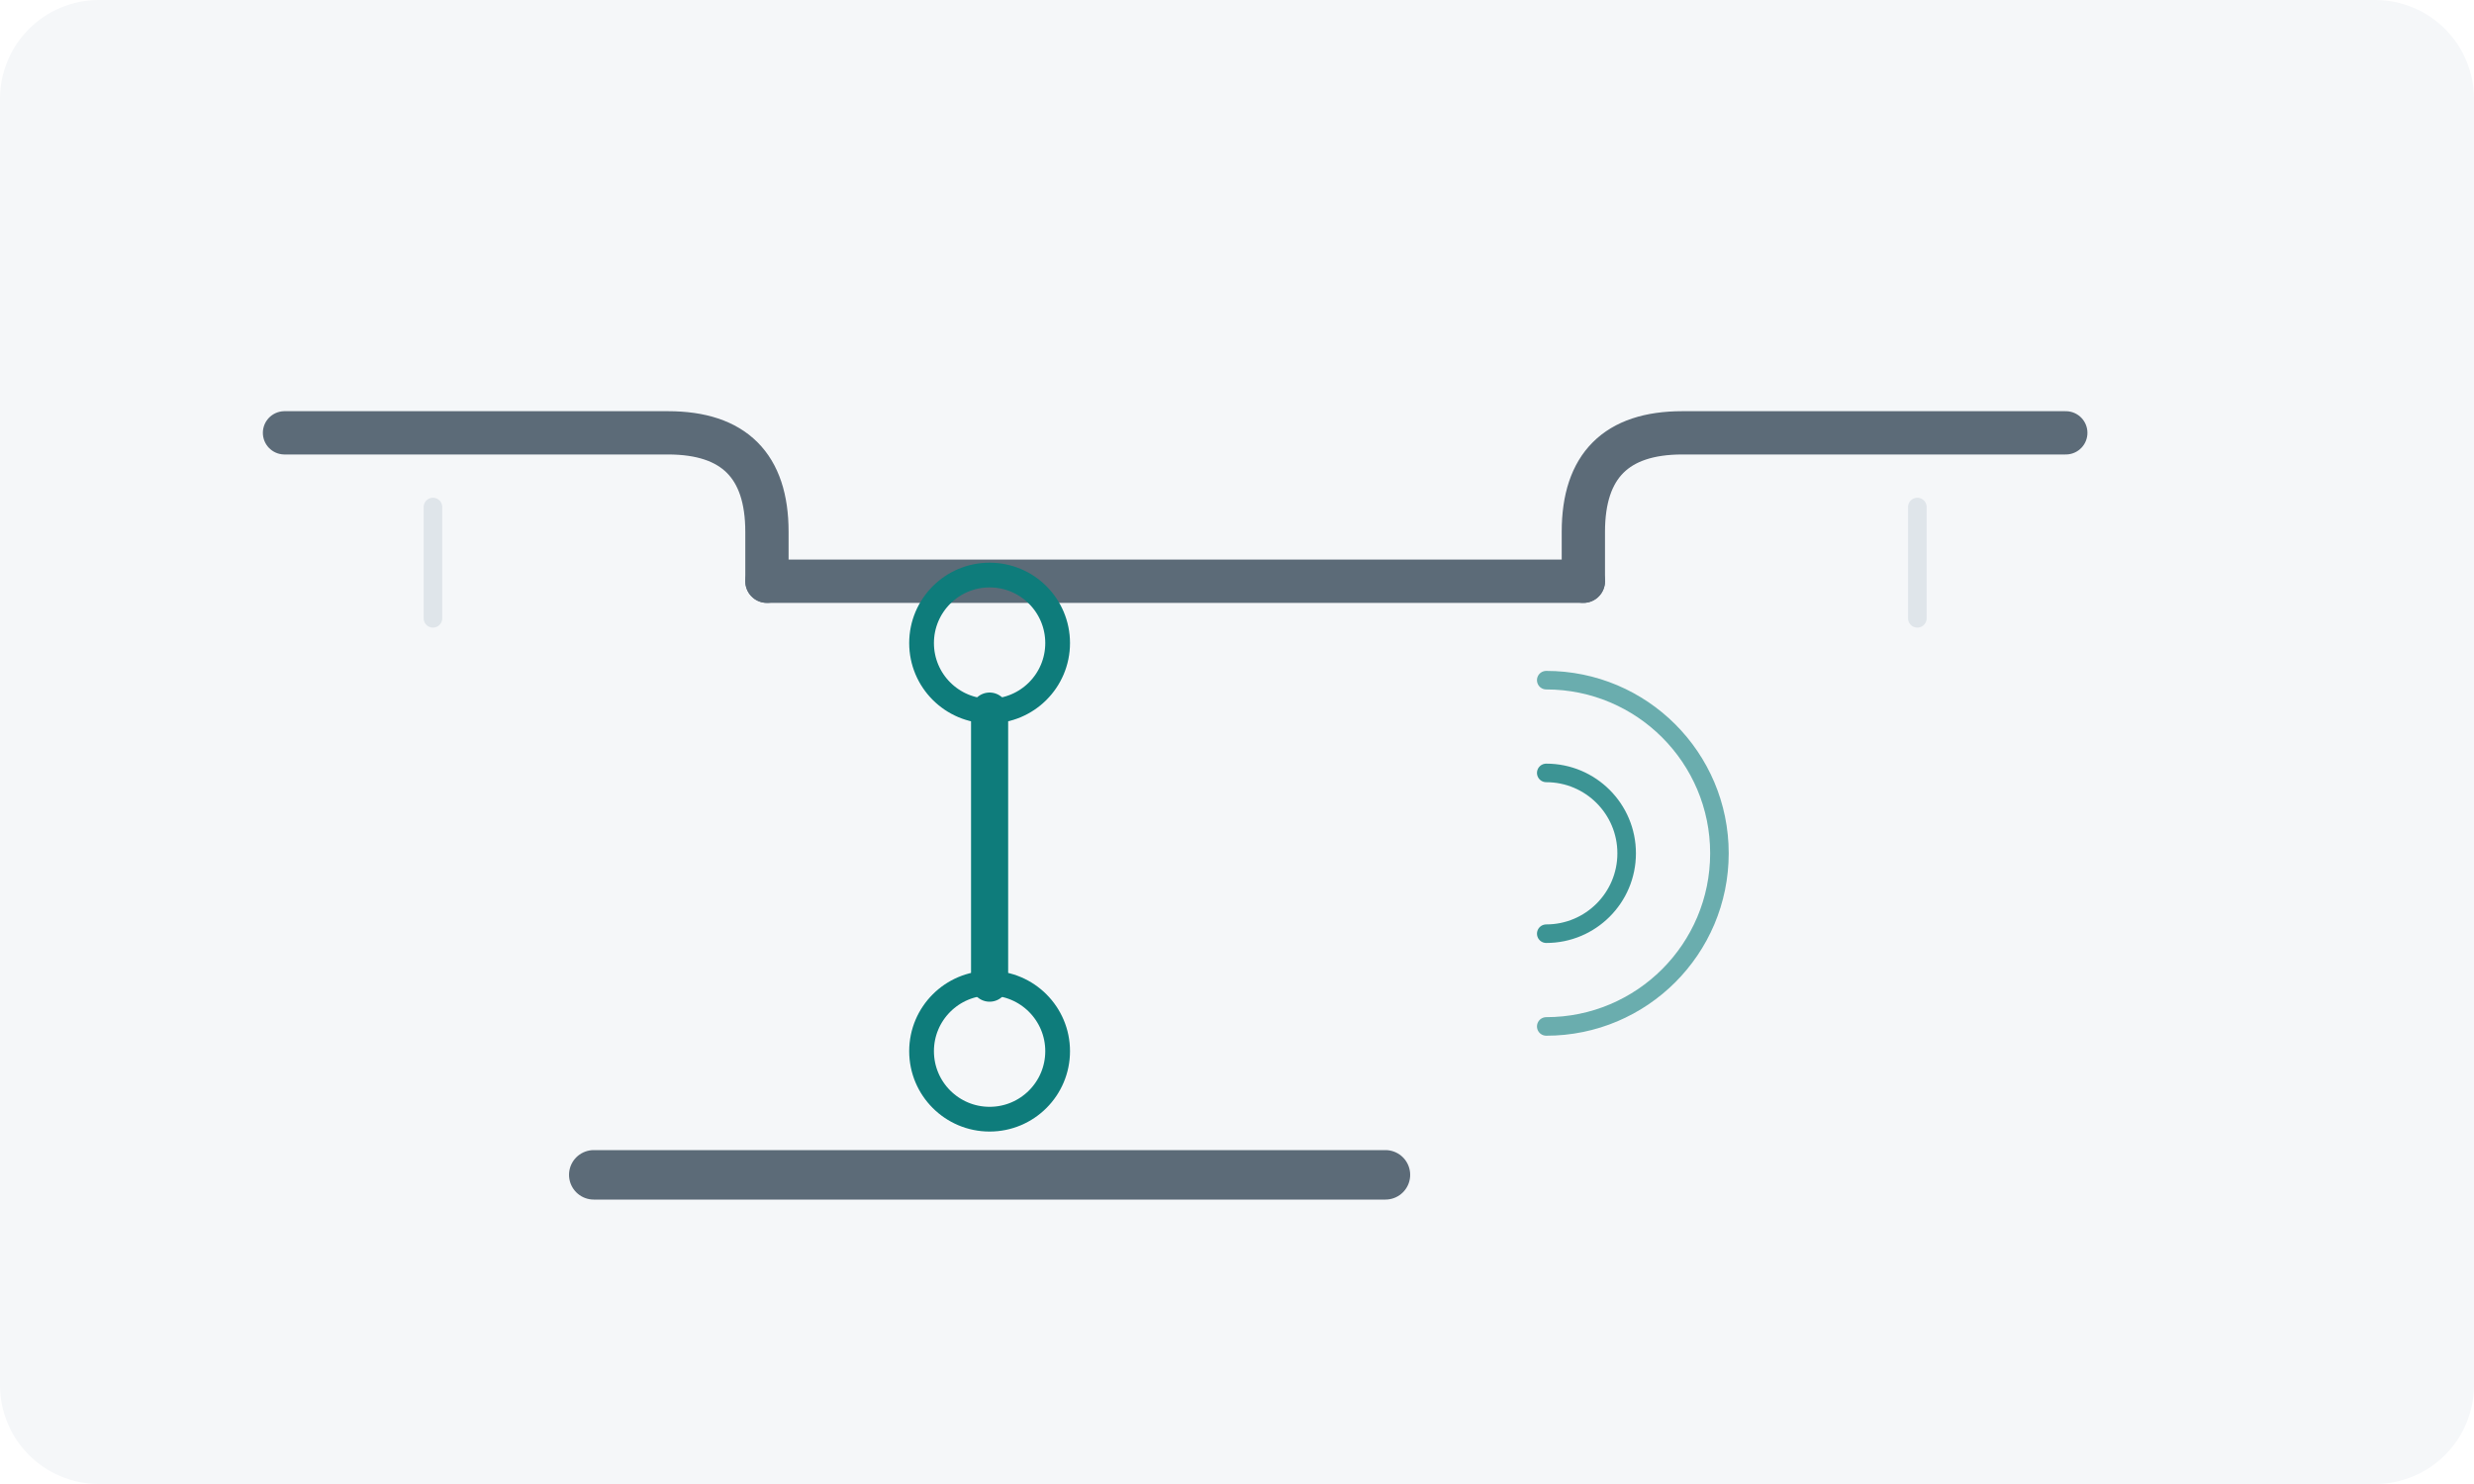
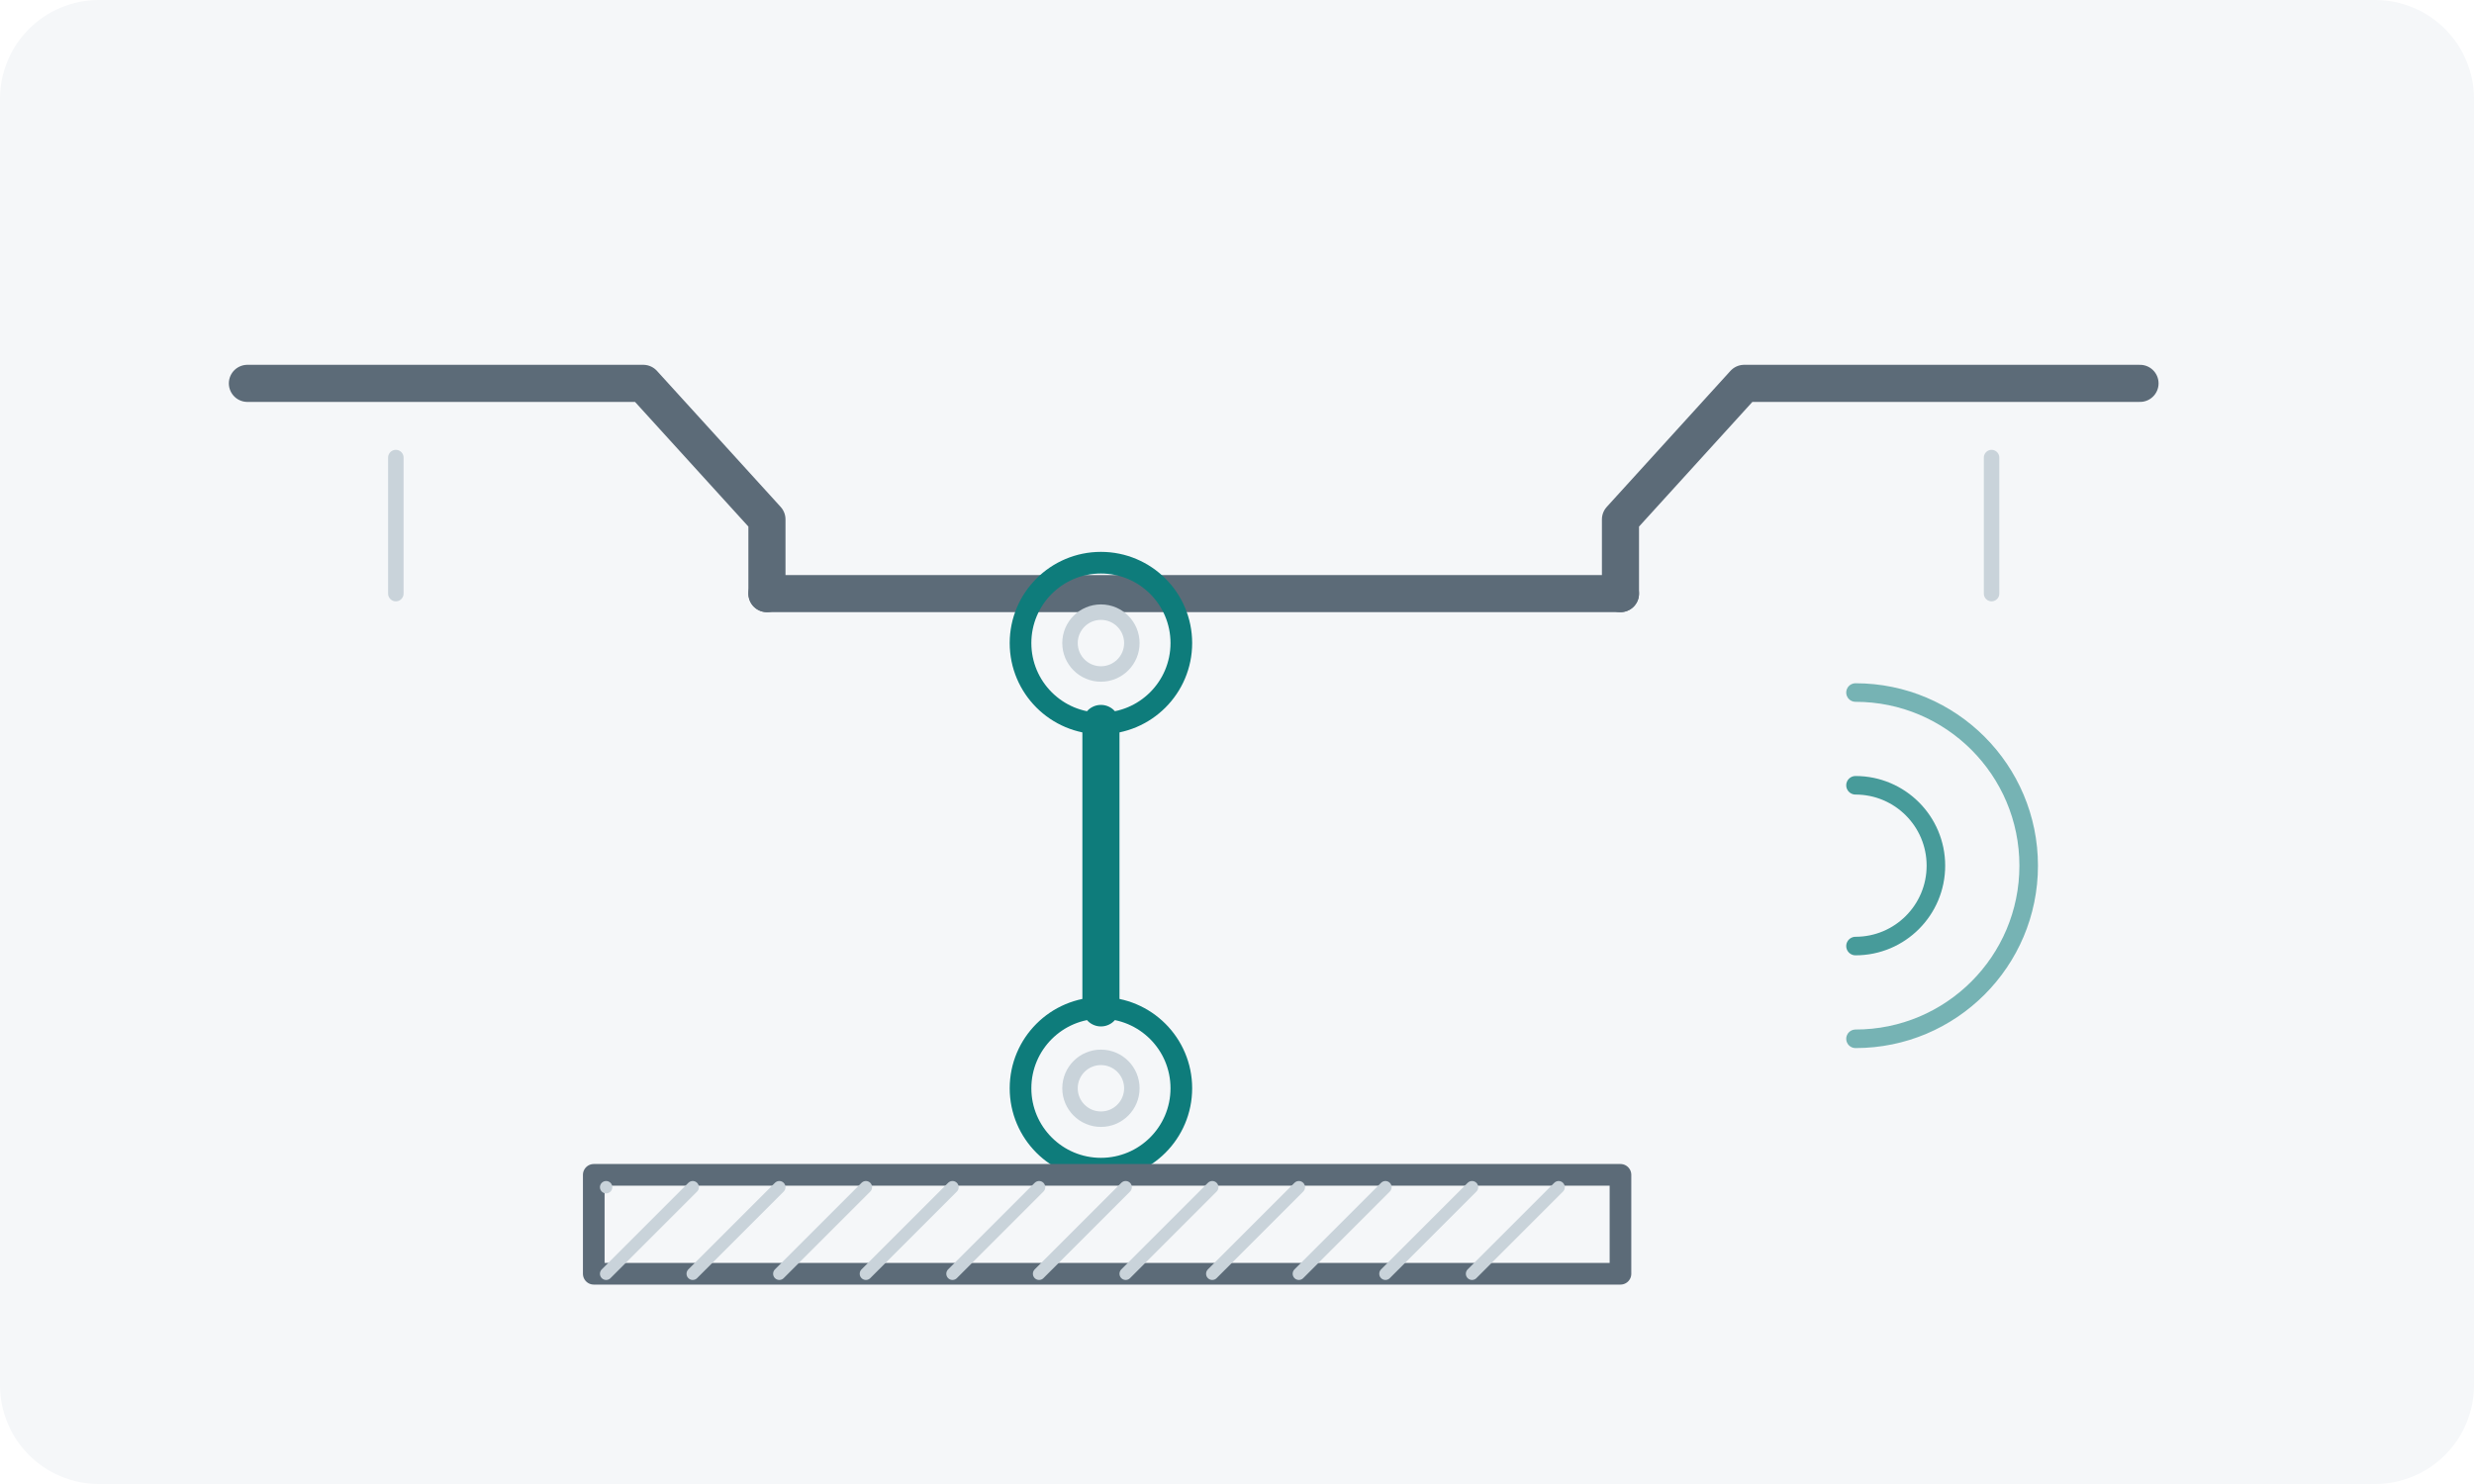
<svg xmlns="http://www.w3.org/2000/svg" viewBox="0 0 400 240" role="img" aria-label="Схема стойки стабилизатора">
  <rect width="400" height="240" rx="16" fill="#F5F7F9" />
  <g fill="none" stroke-linecap="round" stroke-linejoin="round">
-     <path d="M 46 70 h 62 q 16 0 16 16 v 8" stroke="#5C6B78" stroke-width="7" />
-     <path d="M 124 94 h 132" stroke="#5C6B78" stroke-width="7" />
-     <path d="M 256 94 v -8 q 0 -16 16 -16 h 62" stroke="#5C6B78" stroke-width="7" />
-     <circle cx="160" cy="104" r="11" stroke="#0E7C7B" stroke-width="4" />
-     <path d="M 160 115 v 44" stroke="#0E7C7B" stroke-width="6" />
-     <circle cx="160" cy="170" r="11" stroke="#0E7C7B" stroke-width="4" />
-     <path d="M 96 190 h 128" stroke="#5C6B78" stroke-width="8" />
-     <path d="M 70 82 v 18 M 310 82 v 18" stroke="#DFE5EA" stroke-width="3" />
-     <path d="M 250 125 A 13 13 0 0 1 250 151" stroke="#0E7C7B" stroke-width="3" opacity="0.80" />
-     <path d="M 250 110 A 28 28 0 0 1 250 166" stroke="#0E7C7B" stroke-width="3" opacity="0.60" />
+     <path d="M 40.0 62.0 L 104.0 62.0 L 124.0 84.0 L 124.0 96.0" stroke="#5C6B78" stroke-width="6" fill="none" />
+     <path d="M 124.0 96.0 L 262.0 96.0" stroke="#5C6B78" stroke-width="6" />
+     <path d="M 262.0 96.0 L 262.0 84.0 L 282.0 62.0 L 346.0 62.0" stroke="#5C6B78" stroke-width="6" fill="none" />
+     <circle cx="178.0" cy="104.0" r="13.0" stroke="#0E7C7B" stroke-width="3.5" fill="none" />
+     <circle cx="178.0" cy="104.0" r="5.0" stroke="#C9D3DA" stroke-width="2.5" fill="none" />
+     <path d="M 178.0 117.0 L 178.0 163.0" stroke="#0E7C7B" stroke-width="6" />
+     <circle cx="178.0" cy="176.0" r="13.0" stroke="#0E7C7B" stroke-width="3.5" fill="none" />
+     <circle cx="178.0" cy="176.0" r="5.0" stroke="#C9D3DA" stroke-width="2.5" fill="none" />
+     <path d="M 96.0 190.0 L 262.0 190.0 L 262.0 206.0 L 96.0 206.0 Z" stroke="#5C6B78" stroke-width="3.5" fill="#F5F7F9" />
+     <path d="M 98.0 192.0 L 98.0 192.0" stroke="#C9D3DA" stroke-width="2" />
+     <path d="M 112.0 192.0 L 98.0 206.0" stroke="#C9D3DA" stroke-width="2" />
+     <path d="M 126.0 192.0 L 112.0 206.0" stroke="#C9D3DA" stroke-width="2" />
+     <path d="M 140.0 192.0 L 126.0 206.0" stroke="#C9D3DA" stroke-width="2" />
+     <path d="M 154.0 192.0 L 140.0 206.0" stroke="#C9D3DA" stroke-width="2" />
+     <path d="M 168.0 192.0 L 154.0 206.0" stroke="#C9D3DA" stroke-width="2" />
+     <path d="M 182.0 192.0 L 168.0 206.0" stroke="#C9D3DA" stroke-width="2" />
+     <path d="M 196.0 192.0 L 182.0 206.0" stroke="#C9D3DA" stroke-width="2" />
+     <path d="M 210.0 192.0 L 196.0 206.0" stroke="#C9D3DA" stroke-width="2" />
+     <path d="M 224.0 192.0 L 210.0 206.0" stroke="#C9D3DA" stroke-width="2" />
+     <path d="M 238.0 192.0 L 224.0 206.0" stroke="#C9D3DA" stroke-width="2" />
+     <path d="M 252.0 192.0 L 238.0 206.0" stroke="#C9D3DA" stroke-width="2" />
+     <path d="M 64.0 74.0 L 64.0 96.0" stroke="#C9D3DA" stroke-width="2.5" />
+     <path d="M 322.0 74.0 L 322.0 96.0" stroke="#C9D3DA" stroke-width="2.5" />
+     <path d="M 300 127 A 13 13 0 0 1 300 153" stroke="#0E7C7B" stroke-width="3" opacity="0.75" />
+     <path d="M 300 112 A 28 28 0 0 1 300 168" stroke="#0E7C7B" stroke-width="3" opacity="0.55" />
  </g>
</svg>
